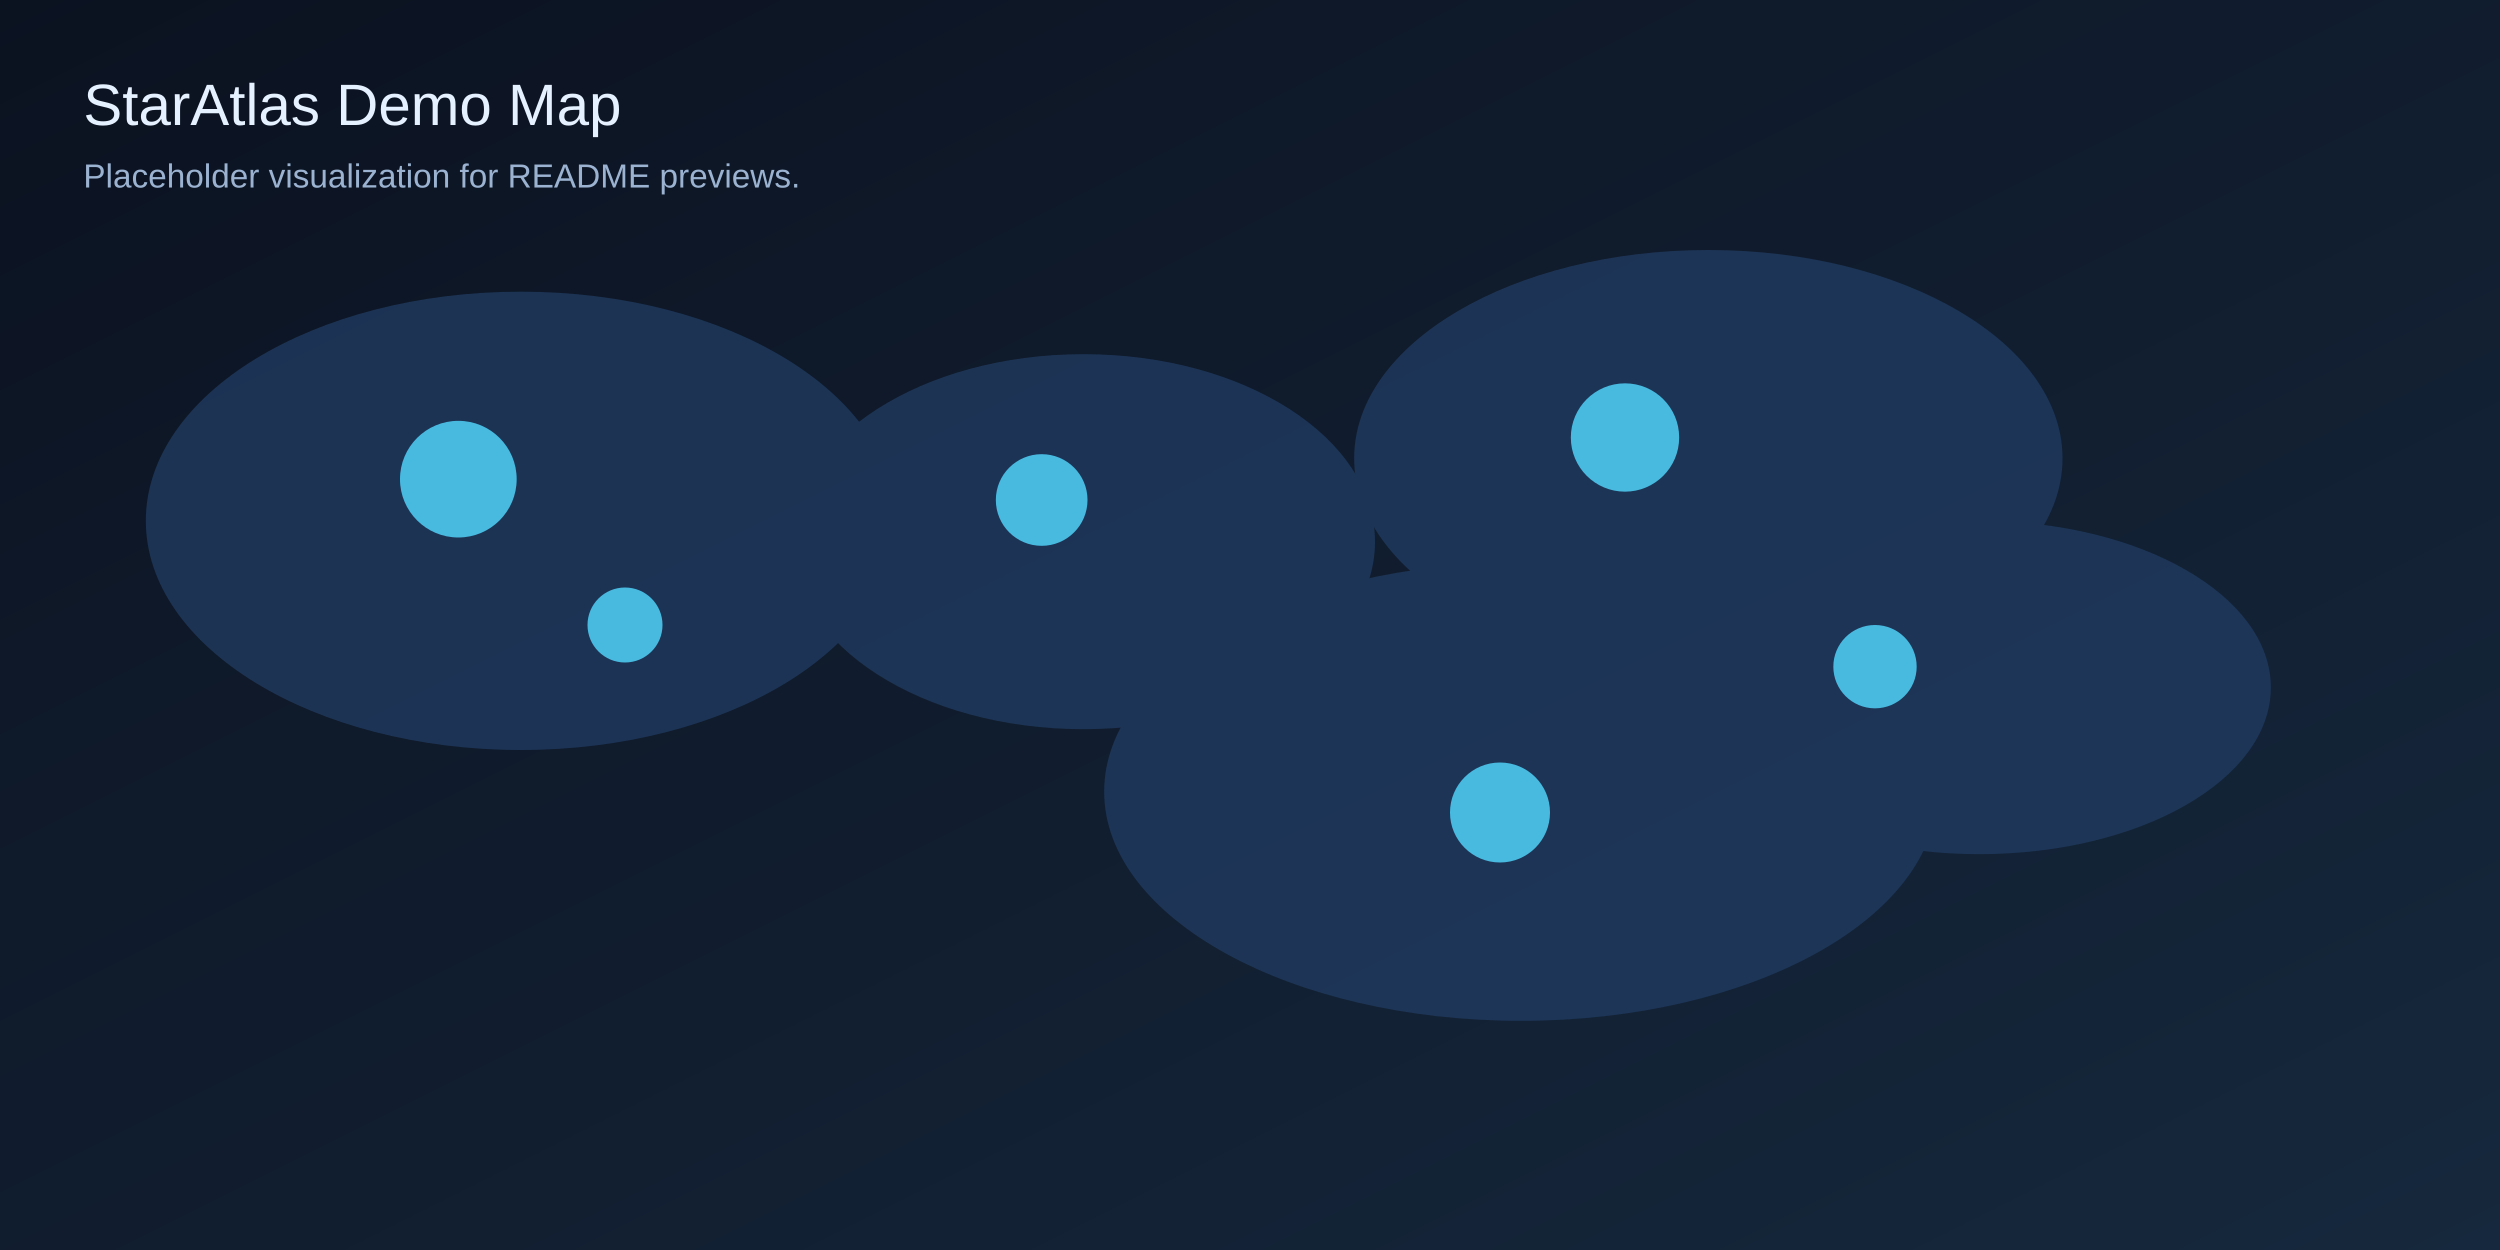
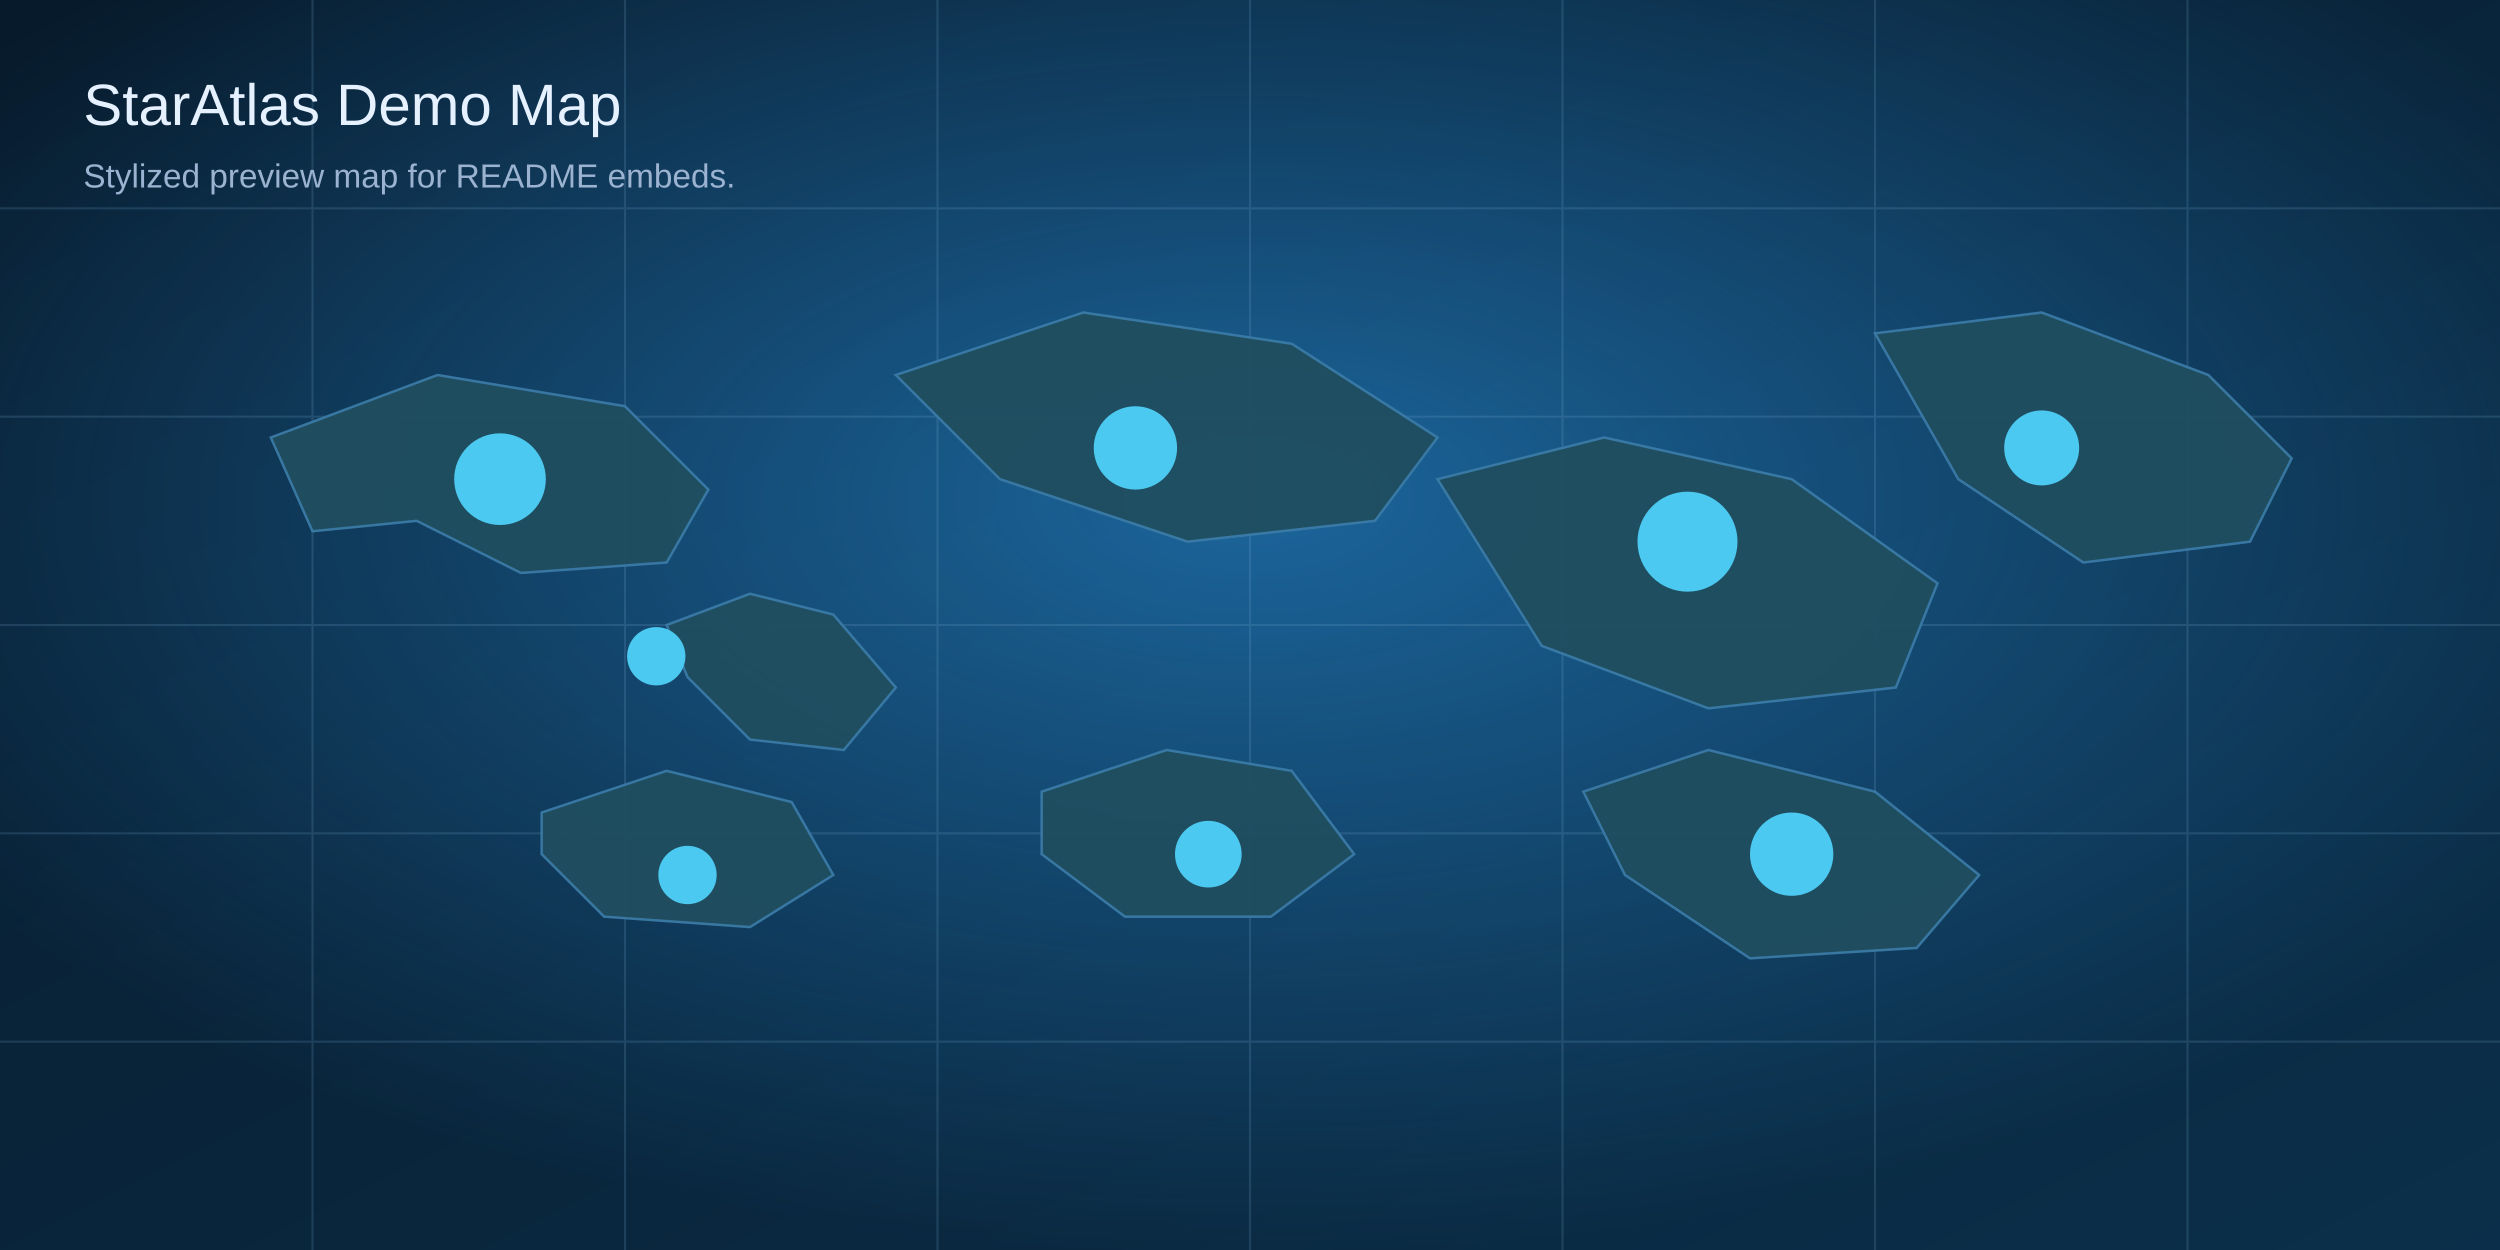
<svg xmlns="http://www.w3.org/2000/svg" width="1200" height="600" viewBox="0 0 1200 600">
  <defs>
-     <linearGradient id="bg" x1="0" y1="0" x2="1" y2="1">
-       <stop offset="0%" stop-color="#0b1220" />
-       <stop offset="100%" stop-color="#16283d" />
+     <linearGradient id="ocean" x1="0" y1="0" x2="1" y2="1">
+       <stop offset="0%" stop-color="#071a2b" />
+       <stop offset="100%" stop-color="#0b2f4a" />
    </linearGradient>
+     <radialGradient id="glow" cx="50%" cy="40%" r="60%">
+       <stop offset="0%" stop-color="#2ea7ff" stop-opacity="0.5" />
+       <stop offset="100%" stop-color="#2ea7ff" stop-opacity="0" />
+     </radialGradient>
  </defs>
-   <rect width="1200" height="600" fill="url(#bg)" />
-   <g opacity="0.8">
-     <ellipse cx="250" cy="250" rx="180" ry="110" fill="#1f3a5f" />
-     <ellipse cx="520" cy="260" rx="140" ry="90" fill="#1f3a5f" />
-     <ellipse cx="820" cy="220" rx="170" ry="100" fill="#1f3a5f" />
-     <ellipse cx="950" cy="330" rx="140" ry="80" fill="#1f3a5f" />
-     <ellipse cx="730" cy="380" rx="200" ry="110" fill="#1f3a5f" />
+   <rect width="1200" height="600" fill="url(#ocean)" />
+   <rect width="1200" height="600" fill="url(#glow)" />
+   <g opacity="0.18" stroke="#7fb3d9" stroke-width="1">
+     <path d="M0 100H1200M0 200H1200M0 300H1200M0 400H1200M0 500H1200" />
+     <path d="M150 0V600M300 0V600M450 0V600M600 0V600M750 0V600M900 0V600M1050 0V600" />
  </g>
-   <g opacity="0.9">
-     <circle cx="220" cy="230" r="28" fill="#4cc9f0" />
-     <circle cx="300" cy="300" r="18" fill="#4cc9f0" />
-     <circle cx="500" cy="240" r="22" fill="#4cc9f0" />
-     <circle cx="780" cy="210" r="26" fill="#4cc9f0" />
-     <circle cx="900" cy="320" r="20" fill="#4cc9f0" />
-     <circle cx="720" cy="390" r="24" fill="#4cc9f0" />
+   <g fill="#1f4e5f" stroke="#3a7aa6" stroke-width="1.2" opacity="0.95">
+     <path d="M130 210 L210 180 L300 195 L340 235 L320 270 L250 275 L200 250 L150 255 Z" />
+     <path d="M320 300 L360 285 L400 295 L430 330 L405 360 L360 355 L330 325 Z" />
+     <path d="M430 180 L520 150 L620 165 L690 210 L660 250 L570 260 L480 230 Z" />
+     <path d="M690 230 L770 210 L860 230 L930 280 L910 330 L820 340 L740 310 Z" />
+     <path d="M900 160 L980 150 L1060 180 L1100 220 L1080 260 L1000 270 L940 230 Z" />
+     <path d="M760 380 L820 360 L900 380 L950 420 L920 455 L840 460 L780 420 Z" />
+     <path d="M500 380 L560 360 L620 370 L650 410 L610 440 L540 440 L500 410 Z" />
+     <path d="M260 390 L320 370 L380 385 L400 420 L360 445 L290 440 L260 410 Z" />
+   </g>
+   <g>
+     <circle cx="240" cy="230" r="22" fill="#4cc9f0" />
+     <circle cx="315" cy="315" r="14" fill="#4cc9f0" />
+     <circle cx="545" cy="215" r="20" fill="#4cc9f0" />
+     <circle cx="810" cy="260" r="24" fill="#4cc9f0" />
+     <circle cx="980" cy="215" r="18" fill="#4cc9f0" />
+     <circle cx="860" cy="410" r="20" fill="#4cc9f0" />
+     <circle cx="580" cy="410" r="16" fill="#4cc9f0" />
+     <circle cx="330" cy="420" r="14" fill="#4cc9f0" />
  </g>
  <text x="40" y="60" font-family="Arial, sans-serif" font-size="28" fill="#e6f1ff">StarAtlas Demo Map</text>
-   <text x="40" y="90" font-family="Arial, sans-serif" font-size="16" fill="#9bb3d1">Placeholder visualization for README previews.</text>
+   <text x="40" y="90" font-family="Arial, sans-serif" font-size="16" fill="#9bb3d1">Stylized preview map for README embeds.</text>
</svg>
